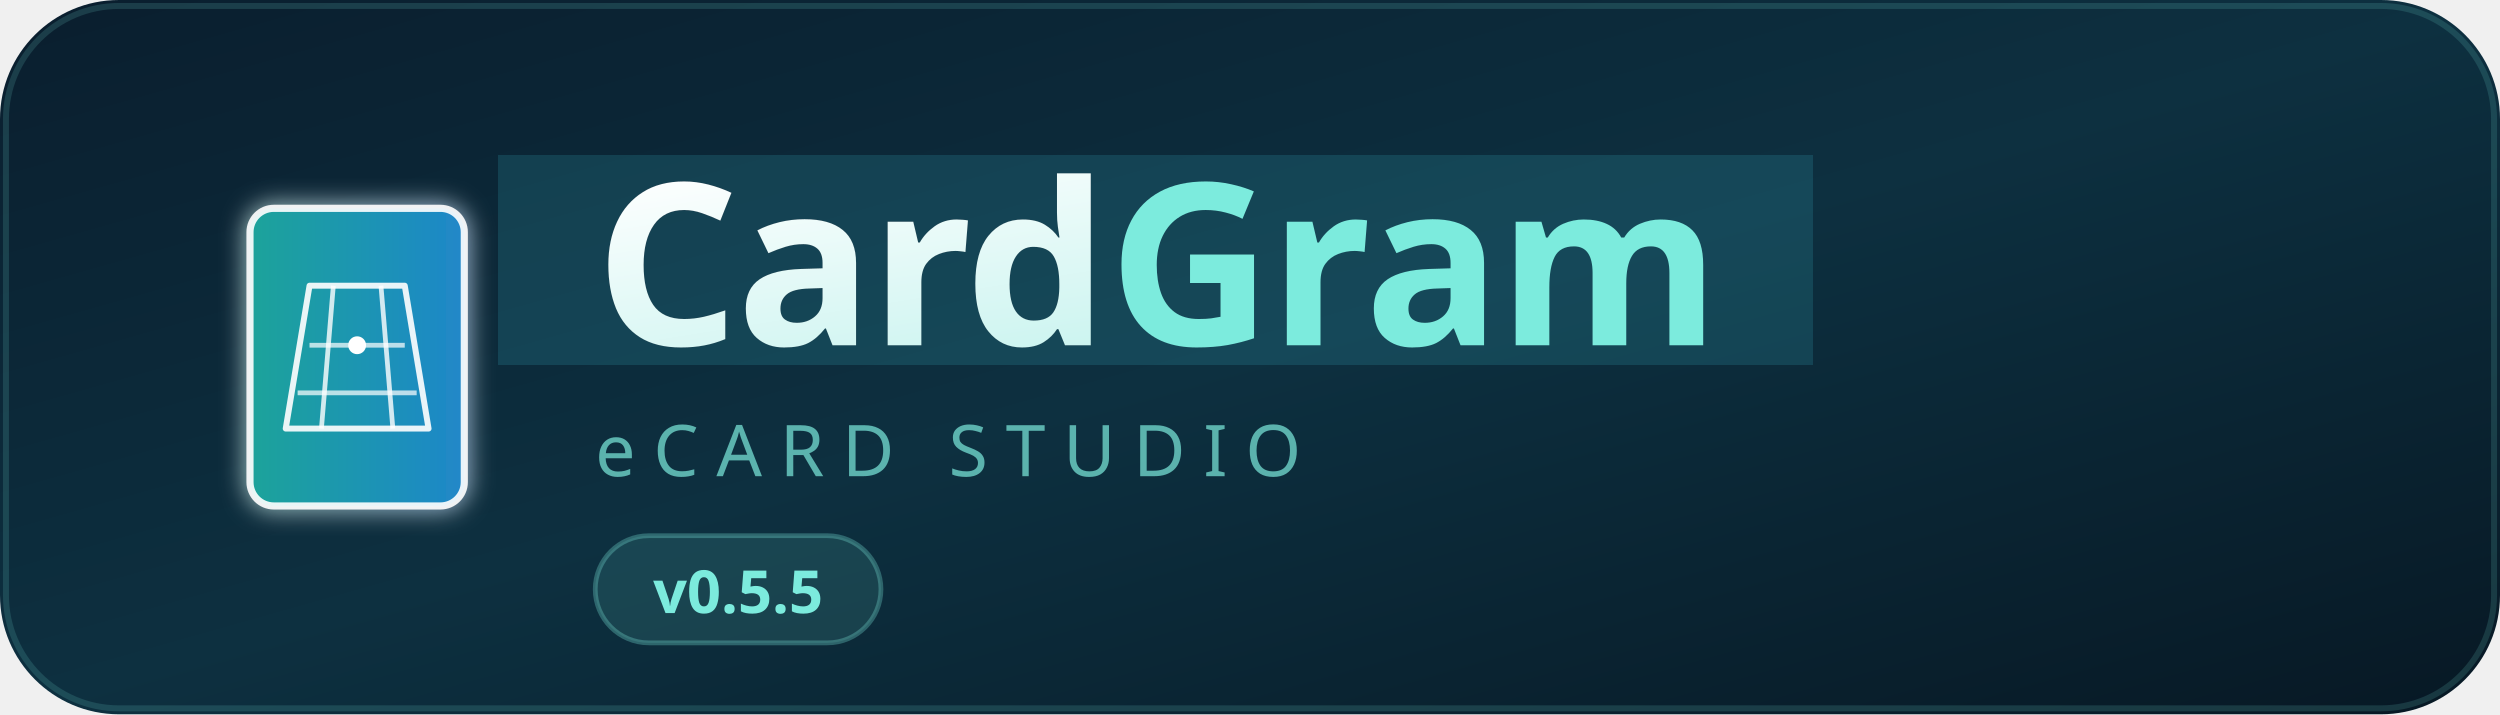
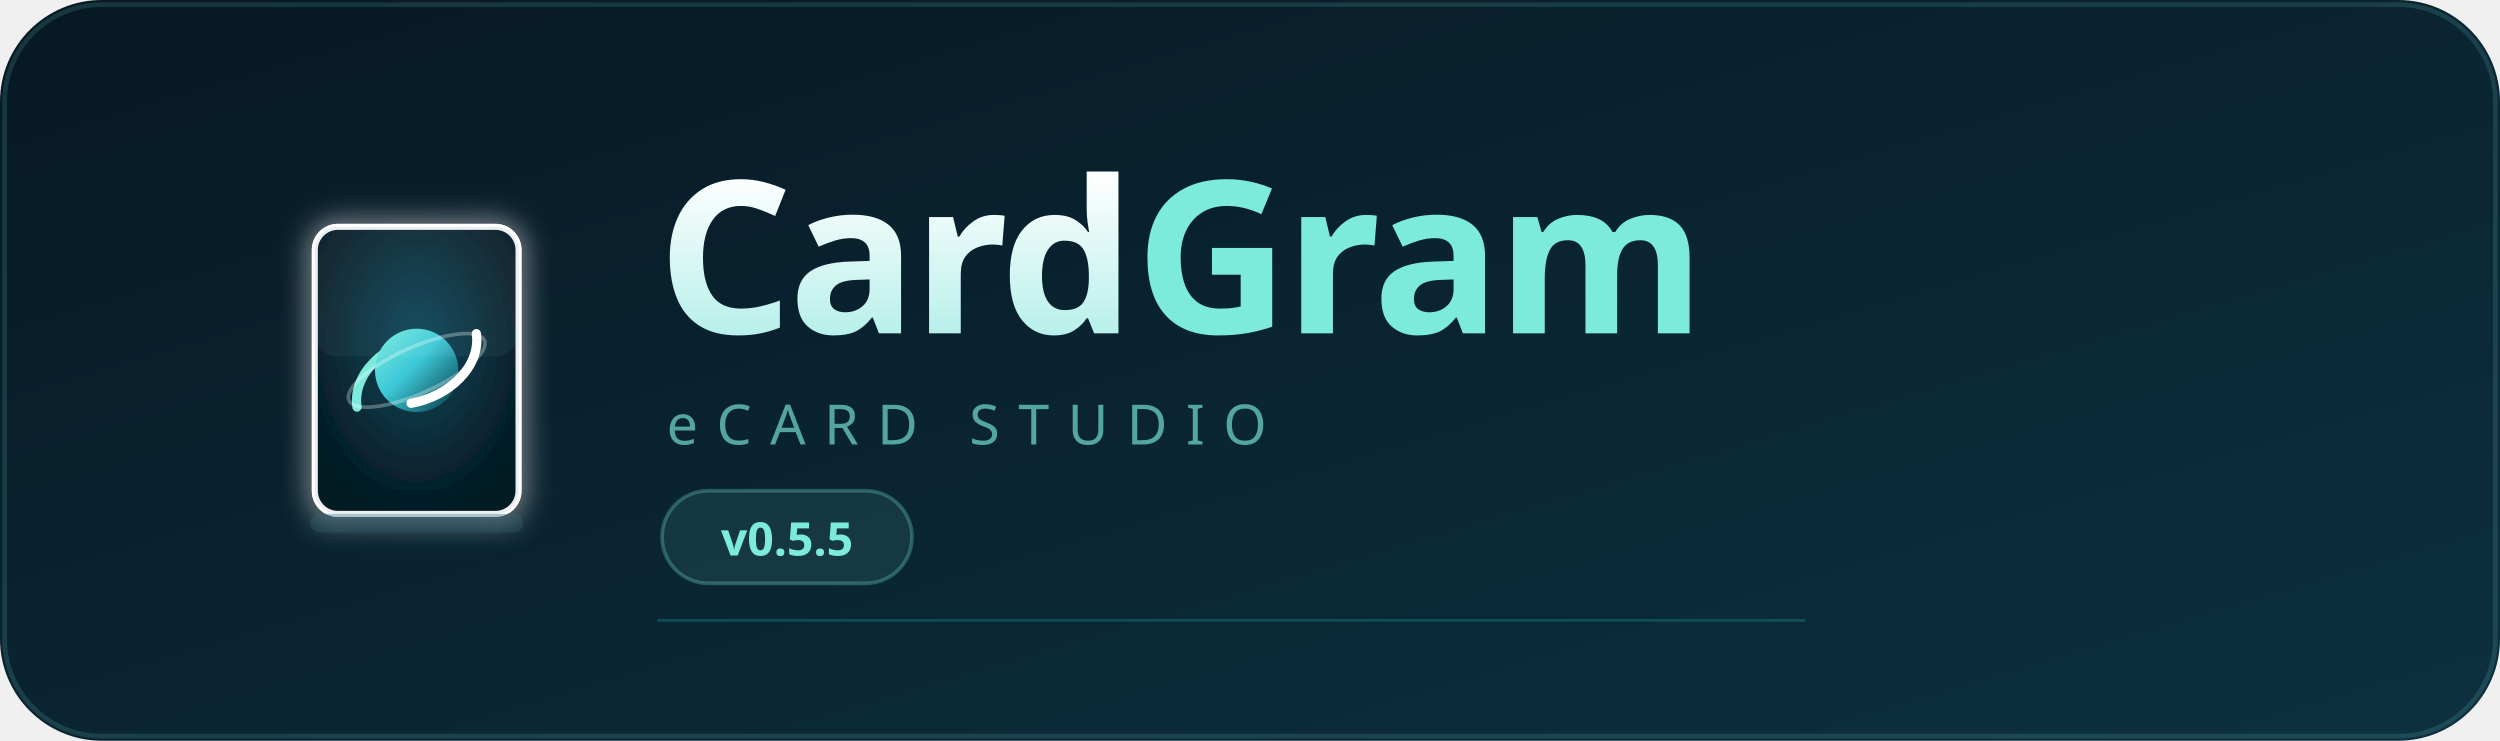
- <svg xmlns="http://www.w3.org/2000/svg" viewBox="0 0 420 120" width="420" height="120">
+ <svg xmlns="http://www.w3.org/2000/svg" viewBox="0 0 540 160" width="540" height="160" role="img" aria-label="CardGram — eCard Studio">
  <defs>
-     <linearGradient id="bg-grad" x1="0" y1="0" x2="1" y2="1">
-       <stop offset="0%" stop-color="#0a1e2e" />
-       <stop offset="50%" stop-color="#0d3040" />
-       <stop offset="100%" stop-color="#071824" />
+     <linearGradient id="bg" x1="0" y1="0" x2="1" y2="1">
+       <stop offset="0%" stop-color="#071824" />
+       <stop offset="100%" stop-color="#0d3040" />
    </linearGradient>
-     <linearGradient id="saturn-g" x1="0" y1="0" x2="1" y2="1">
+     <linearGradient id="cf" x1="0" y1="0" x2="1" y2="1">
+       <stop offset="0%" stop-color="#1aa39a" />
+       <stop offset="100%" stop-color="#2087c9" />
+     </linearGradient>
+     <radialGradient id="cb" cx="50%" cy="40%" r="60%">
+       <stop offset="0%" stop-color="#0d4659" />
+       <stop offset="100%" stop-color="#051a24" />
+     </radialGradient>
+     <linearGradient id="sg" x1="0" y1="0" x2="1" y2="1">
      <stop offset="0%" stop-color="#7cebdd" />
      <stop offset="45%" stop-color="#3cc9d8" />
      <stop offset="100%" stop-color="#07333f" />
    </linearGradient>
-     <linearGradient id="text-grad" x1="0" y1="0" x2="1" y2="1">
+     <linearGradient id="tg" x1="0" y1="0" x2="0" y2="1">
      <stop offset="0%" stop-color="#ffffff" />
      <stop offset="100%" stop-color="#b8f0ea" />
    </linearGradient>
-     <linearGradient id="accent-grad" x1="0" y1="0" x2="1" y2="0">
-       <stop offset="0%" stop-color="#1aa39a" />
-       <stop offset="100%" stop-color="#2087c9" />
-     </linearGradient>
-     <filter id="card-glow">
-       <feGaussianBlur in="SourceGraphic" stdDeviation="2" result="blur" />
+     <filter id="glow" x="-40%" y="-40%" width="180%" height="180%">
+       <feGaussianBlur in="SourceGraphic" stdDeviation="3" result="b" />
      <feMerge>
-         <feMergeNode in="blur" />
+         <feMergeNode in="b" />
        <feMergeNode in="SourceGraphic" />
      </feMerge>
    </filter>
-     <filter id="text-glow">
-       <feGaussianBlur in="SourceAlpha" stdDeviation="3" />
-       <feFlood flood-color="#3cc9d8" flood-opacity="0.4" />
-       <feComposite in2="blur" operator="in" />
-       <feMerge>
-         <feMergeNode />
-         <feMergeNode in="SourceGraphic" />
-       </feMerge>
-     </filter>
+     <clipPath id="fc">
+       <rect x="-22" y="-31" width="44" height="62" rx="5" />
+     </clipPath>
+     <clipPath id="bc">
+       <rect x="-22" y="-31" width="44" height="62" rx="5" />
+     </clipPath>
  </defs>
-   <rect x="0" y="0" width="420" height="120" rx="20" ry="20" fill="url(#bg-grad)" />
-   <rect x="1" y="1" width="418" height="118" rx="19" ry="19" fill="none" stroke="rgba(124,235,221,0.15)" stroke-width="1" />
-   <g transform="translate(60, 60)" filter="url(#card-glow)">
+   <rect width="540" height="160" rx="22" fill="url(#bg)" />
+   <rect x="1" y="1" width="538" height="158" rx="21" fill="none" stroke="rgba(124,235,221,0.14)" stroke-width="1" />
+   <g transform="translate(90,80)" filter="url(#glow)">
    <g>
-       <animateTransform attributeName="transform" type="rotate" values="0;0;0;0;0" dur="6s" repeatCount="indefinite" />
-       <g>
-         <rect x="-18" y="-25" width="36" height="50" rx="4" ry="4" fill="url(#accent-grad)" stroke="rgba(255,255,255,0.9)" stroke-width="1.2" />
-         <path d="M-12 12 L-8 -12 h16 l4 24 H-12z" stroke="#fff" stroke-width="1" fill="none" opacity="0.9" stroke-linejoin="round" />
-         <path d="M-10 6 h20" stroke="#fff" stroke-width="0.8" opacity="0.7" />
-         <path d="M-8 -2 h16" stroke="#fff" stroke-width="0.8" opacity="0.7" />
-         <path d="M-4 -12 l-2 24" stroke="#fff" stroke-width="0.8" opacity="0.8" />
-         <path d="M4 -12 l2 24" stroke="#fff" stroke-width="0.8" opacity="0.8" />
-         <circle cx="0" cy="-2" r="1.5" fill="#fff" />
-         <rect x="-18" y="-25" width="36" height="50" rx="4" ry="4" fill="none" stroke="#7cebdd" stroke-width="1.5" opacity="0">
-           <animate attributeName="opacity" values="0;0.6;0" dur="3s" repeatCount="indefinite" />
-           <animate attributeName="stroke-width" values="1.5;3;1.5" dur="3s" repeatCount="indefinite" />
-         </rect>
+       <rect x="-22" y="-31" width="44" height="62" rx="5" fill="url(#cf)" stroke="rgba(255,255,255,0.92)" stroke-width="1.3" />
+       <g clip-path="url(#fc)" opacity="0.95">
+         <path d="M-13 20 L-9 -18 h18 l5 38 H-13z" stroke="#fff" stroke-width="1.3" fill="none" stroke-linejoin="round" />
+         <line x1="-11" y1="8" x2="11" y2="8" stroke="#fff" stroke-width="1" opacity="0.8" />
+         <line x1="-10" y1="-5" x2="9" y2="-5" stroke="#fff" stroke-width="1" opacity="0.8" />
+         <line x1="-5" y1="-18" x2="-7.5" y2="20" stroke="#fff" stroke-width="1" opacity="0.85" />
+         <line x1="5" y1="-18" x2="7.5" y2="20" stroke="#fff" stroke-width="1" opacity="0.85" />
+         <circle cx="0" cy="-5" r="2" fill="#fff" />
      </g>
+       <rect x="-22" y="-31" width="44" height="28" rx="5" fill="rgba(255,255,255,0.08)" />
+       <animateTransform attributeName="transform" type="scale" values="1 1; 0 1; -1 1; 0 1; 1 1" keyTimes="0; 0.25; 0.5; 0.75; 1" keySplines="0.45 0.05 0.55 0.95;                     0.45 0.05 0.55 0.95;                     0.45 0.05 0.55 0.95;                     0.45 0.05 0.55 0.95" calcMode="spline" dur="6s" repeatCount="indefinite" additive="sum" />
    </g>
-     <circle cx="22" cy="-18" r="1.2" fill="#7cebdd" opacity="0">
+     <g>
+       <rect x="-22" y="-31" width="44" height="62" rx="5" fill="url(#cb)" stroke="rgba(255,255,255,0.92)" stroke-width="1.3" />
+       <path d="M-15 2 C-13 -5, -4 -8, 4 -6" stroke="#7cebdd" stroke-width="2" stroke-linecap="round" fill="none" transform="rotate(-24,0,0)" />
+       <circle cx="0" cy="0" r="9" fill="url(#sg)" />
+       <path d="M15 -2 C13 5, 4 8, -4 6" stroke="#ffffff" stroke-width="2" stroke-linecap="round" fill="none" transform="rotate(-24,0,0)" />
+       <ellipse cx="0" cy="0" rx="16" ry="5" stroke="rgba(255,255,255,0.3)" stroke-width="0.8" fill="none" transform="rotate(-24,0,0)" />
+       <rect x="-22" y="-31" width="44" height="28" rx="5" fill="rgba(255,255,255,0.05)" />
+       <animateTransform attributeName="transform" type="scale" values="1 1; 0 1; -1 1; 0 1; 1 1" keyTimes="0; 0.25; 0.5; 0.75; 1" keySplines="0.45 0.05 0.55 0.95;                     0.45 0.05 0.55 0.95;                     0.45 0.05 0.55 0.95;                     0.45 0.05 0.55 0.95" calcMode="spline" dur="6s" repeatCount="indefinite" additive="sum" />
+     </g>
+     <rect x="-23" y="31" width="46" height="4" rx="2" fill="rgba(12,91,112,0.35)">
+       <animate attributeName="opacity" values="0.4;0.15;0.4" dur="6s" repeatCount="indefinite" />
+       <animate attributeName="rx" values="2;8;2" dur="6s" repeatCount="indefinite" />
+     </rect>
+     <circle cx="28" cy="-22" r="1.5" fill="#7cebdd" opacity="0">
      <animate attributeName="opacity" values="0;1;0" dur="2s" repeatCount="indefinite" begin="0s" />
    </circle>
-     <circle cx="-20" cy="20" r="0.8" fill="#ffffff" opacity="0">
+     <circle cx="-27" cy="18" r="1" fill="#ffffff" opacity="0">
      <animate attributeName="opacity" values="0;0.8;0" dur="2.5s" repeatCount="indefinite" begin="0.8s" />
    </circle>
-     <circle cx="15" cy="22" r="1" fill="#3cc9d8" opacity="0">
-       <animate attributeName="opacity" values="0;0.9;0" dur="1.8s" repeatCount="indefinite" begin="1.2s" />
+     <circle cx="20" cy="28" r="1.2" fill="#3cc9d8" opacity="0">
+       <animate attributeName="opacity" values="0;0.9;0" dur="1.8s" repeatCount="indefinite" begin="1.3s" />
    </circle>
-     <circle cx="-22" cy="-15" r="0.6" fill="#b8f0ea" opacity="0">
-       <animate attributeName="opacity" values="0;1;0" dur="2.2s" repeatCount="indefinite" begin="0.4s" />
+     <circle cx="-24" cy="-20" r="0.8" fill="#b8f0ea" opacity="0">
+       <animate attributeName="opacity" values="0;1;0" dur="2.2s" repeatCount="indefinite" begin="0.5s" />
    </circle>
  </g>
-   <g filter="url(#text-glow)">
-     <text x="100" y="58" font-family="'Segoe UI', system-ui, -apple-system, sans-serif" font-size="38" font-weight="800" fill="url(#text-grad)" letter-spacing="-0.5">
-       Card<tspan fill="#7cebdd">Gram</tspan>
-     </text>
-   </g>
-   <text x="100" y="80" font-family="'Segoe UI', system-ui, -apple-system, sans-serif" font-size="12" fill="#7cebdd" opacity="0.7" letter-spacing="3" font-weight="300">
-     eCARD STUDIO
+   <text x="142" y="72" font-family="'Segoe UI',system-ui,-apple-system,sans-serif" font-size="46" font-weight="800" letter-spacing="-1" fill="url(#tg)">Card<tspan fill="#7cebdd">Gram</tspan>
  </text>
-   <g transform="translate(100, 90)">
-     <rect x="0" y="0" width="48" height="18" rx="9" ry="9" fill="rgba(124,235,221,0.12)" stroke="rgba(124,235,221,0.3)" stroke-width="0.8" />
-     <text x="24" y="13" font-family="'Segoe UI', monospace" font-size="10" fill="#7cebdd" text-anchor="middle" font-weight="600">v0.5.5</text>
-   </g>
-   <circle cx="350" cy="25" r="1" fill="#7cebdd" opacity="0">
-     <animate attributeName="opacity" values="0;0.5;0" dur="4s" repeatCount="indefinite" />
-     <animate attributeName="cy" values="25;15;25" dur="4s" repeatCount="indefinite" />
+   <text x="144" y="96" font-family="'Segoe UI',system-ui,sans-serif" font-size="12" fill="#7cebdd" opacity="0.65" letter-spacing="4" font-weight="300">eCARD STUDIO</text>
+   <rect x="143" y="106" width="54" height="20" rx="10" fill="rgba(124,235,221,0.10)" stroke="rgba(124,235,221,0.28)" stroke-width="0.8" />
+   <text x="170" y="120" text-anchor="middle" font-family="'Segoe UI',monospace" font-size="10" fill="#7cebdd" font-weight="600">v0.5.5</text>
+   <line x1="142" y1="134" x2="390" y2="134" stroke="#1aa39a" stroke-width="0.6" opacity="0.3" />
+   <circle cx="430" cy="38" r="1.3" fill="#7cebdd" opacity="0">
+     <animate attributeName="opacity" values="0;0.5;0" dur="4s" repeatCount="indefinite" begin="0s" />
+     <animate attributeName="cy" values="38;28;38" dur="4s" repeatCount="indefinite" begin="0s" />
  </circle>
-   <circle cx="380" cy="90" r="0.7" fill="#3cc9d8" opacity="0">
+   <circle cx="490" cy="120" r="0.9" fill="#3cc9d8" opacity="0">
    <animate attributeName="opacity" values="0;0.4;0" dur="3.5s" repeatCount="indefinite" begin="1s" />
-     <animate attributeName="cy" values="90;80;90" dur="3.5s" repeatCount="indefinite" begin="1s" />
+     <animate attributeName="cy" values="120;110;120" dur="3.5s" repeatCount="indefinite" begin="1s" />
  </circle>
-   <circle cx="320" cy="60" r="0.5" fill="#ffffff" opacity="0">
-     <animate attributeName="opacity" values="0;0.6;0" dur="5s" repeatCount="indefinite" begin="2s" />
+   <circle cx="460" cy="80" r="0.6" fill="#ffffff" opacity="0">
+     <animate attributeName="opacity" values="0;0.5;0" dur="5s" repeatCount="indefinite" begin="2s" />
  </circle>
-   <circle cx="400" cy="50" r="0.8" fill="#7cebdd" opacity="0">
+   <circle cx="510" cy="55" r="1" fill="#7cebdd" opacity="0">
    <animate attributeName="opacity" values="0;0.3;0" dur="3s" repeatCount="indefinite" begin="0.5s" />
  </circle>
-   <line x1="100" y1="115" x2="390" y2="115" stroke="url(#accent-grad)" stroke-width="0.5" opacity="0.3" />
</svg>
